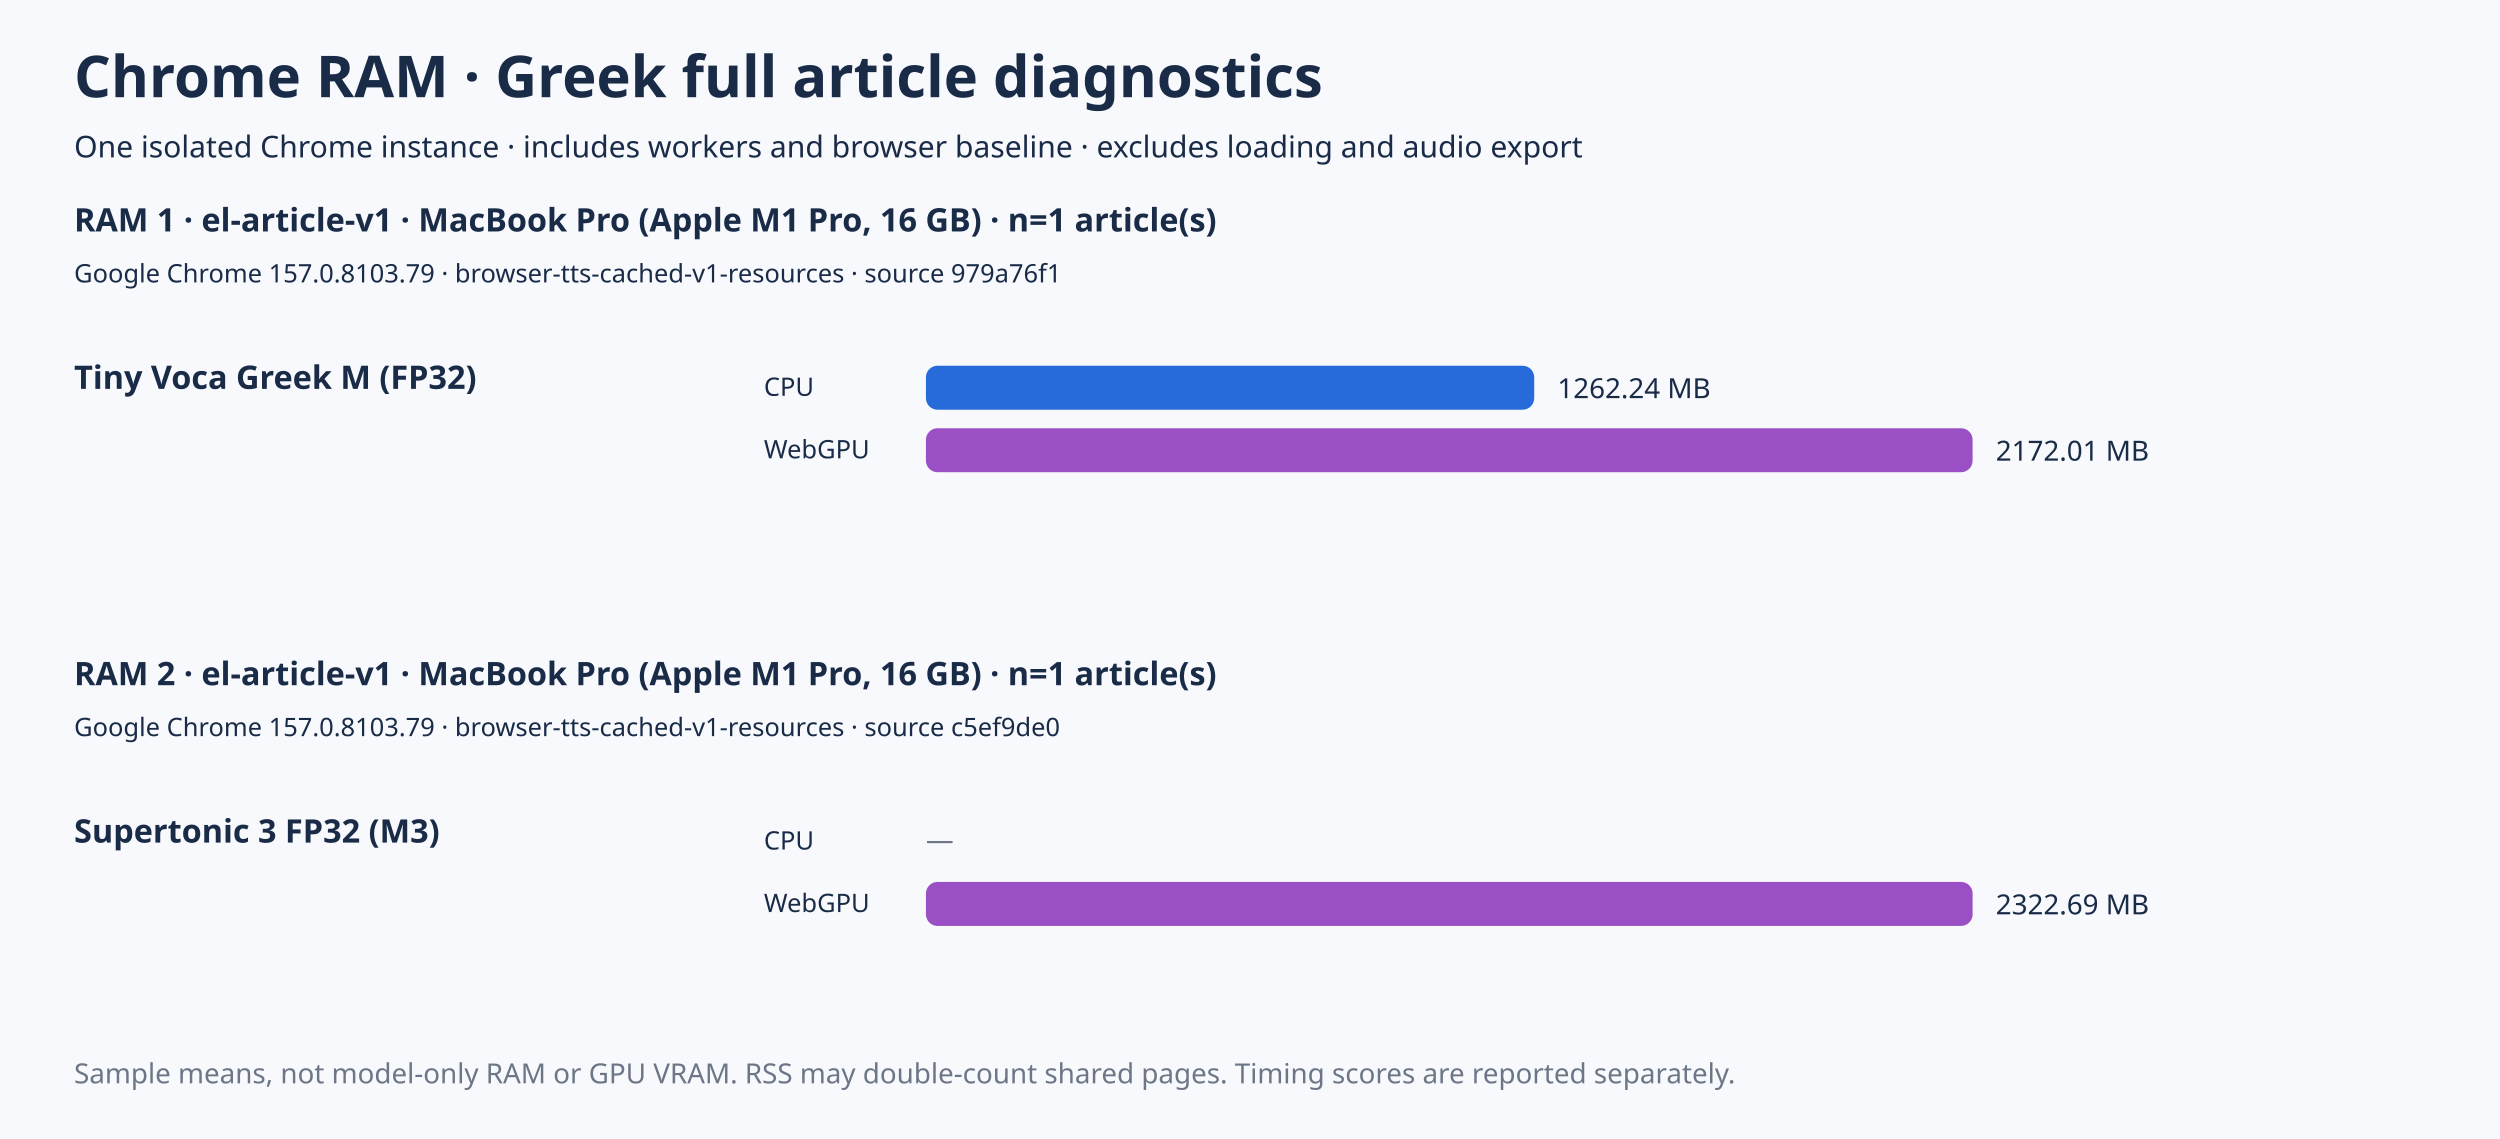
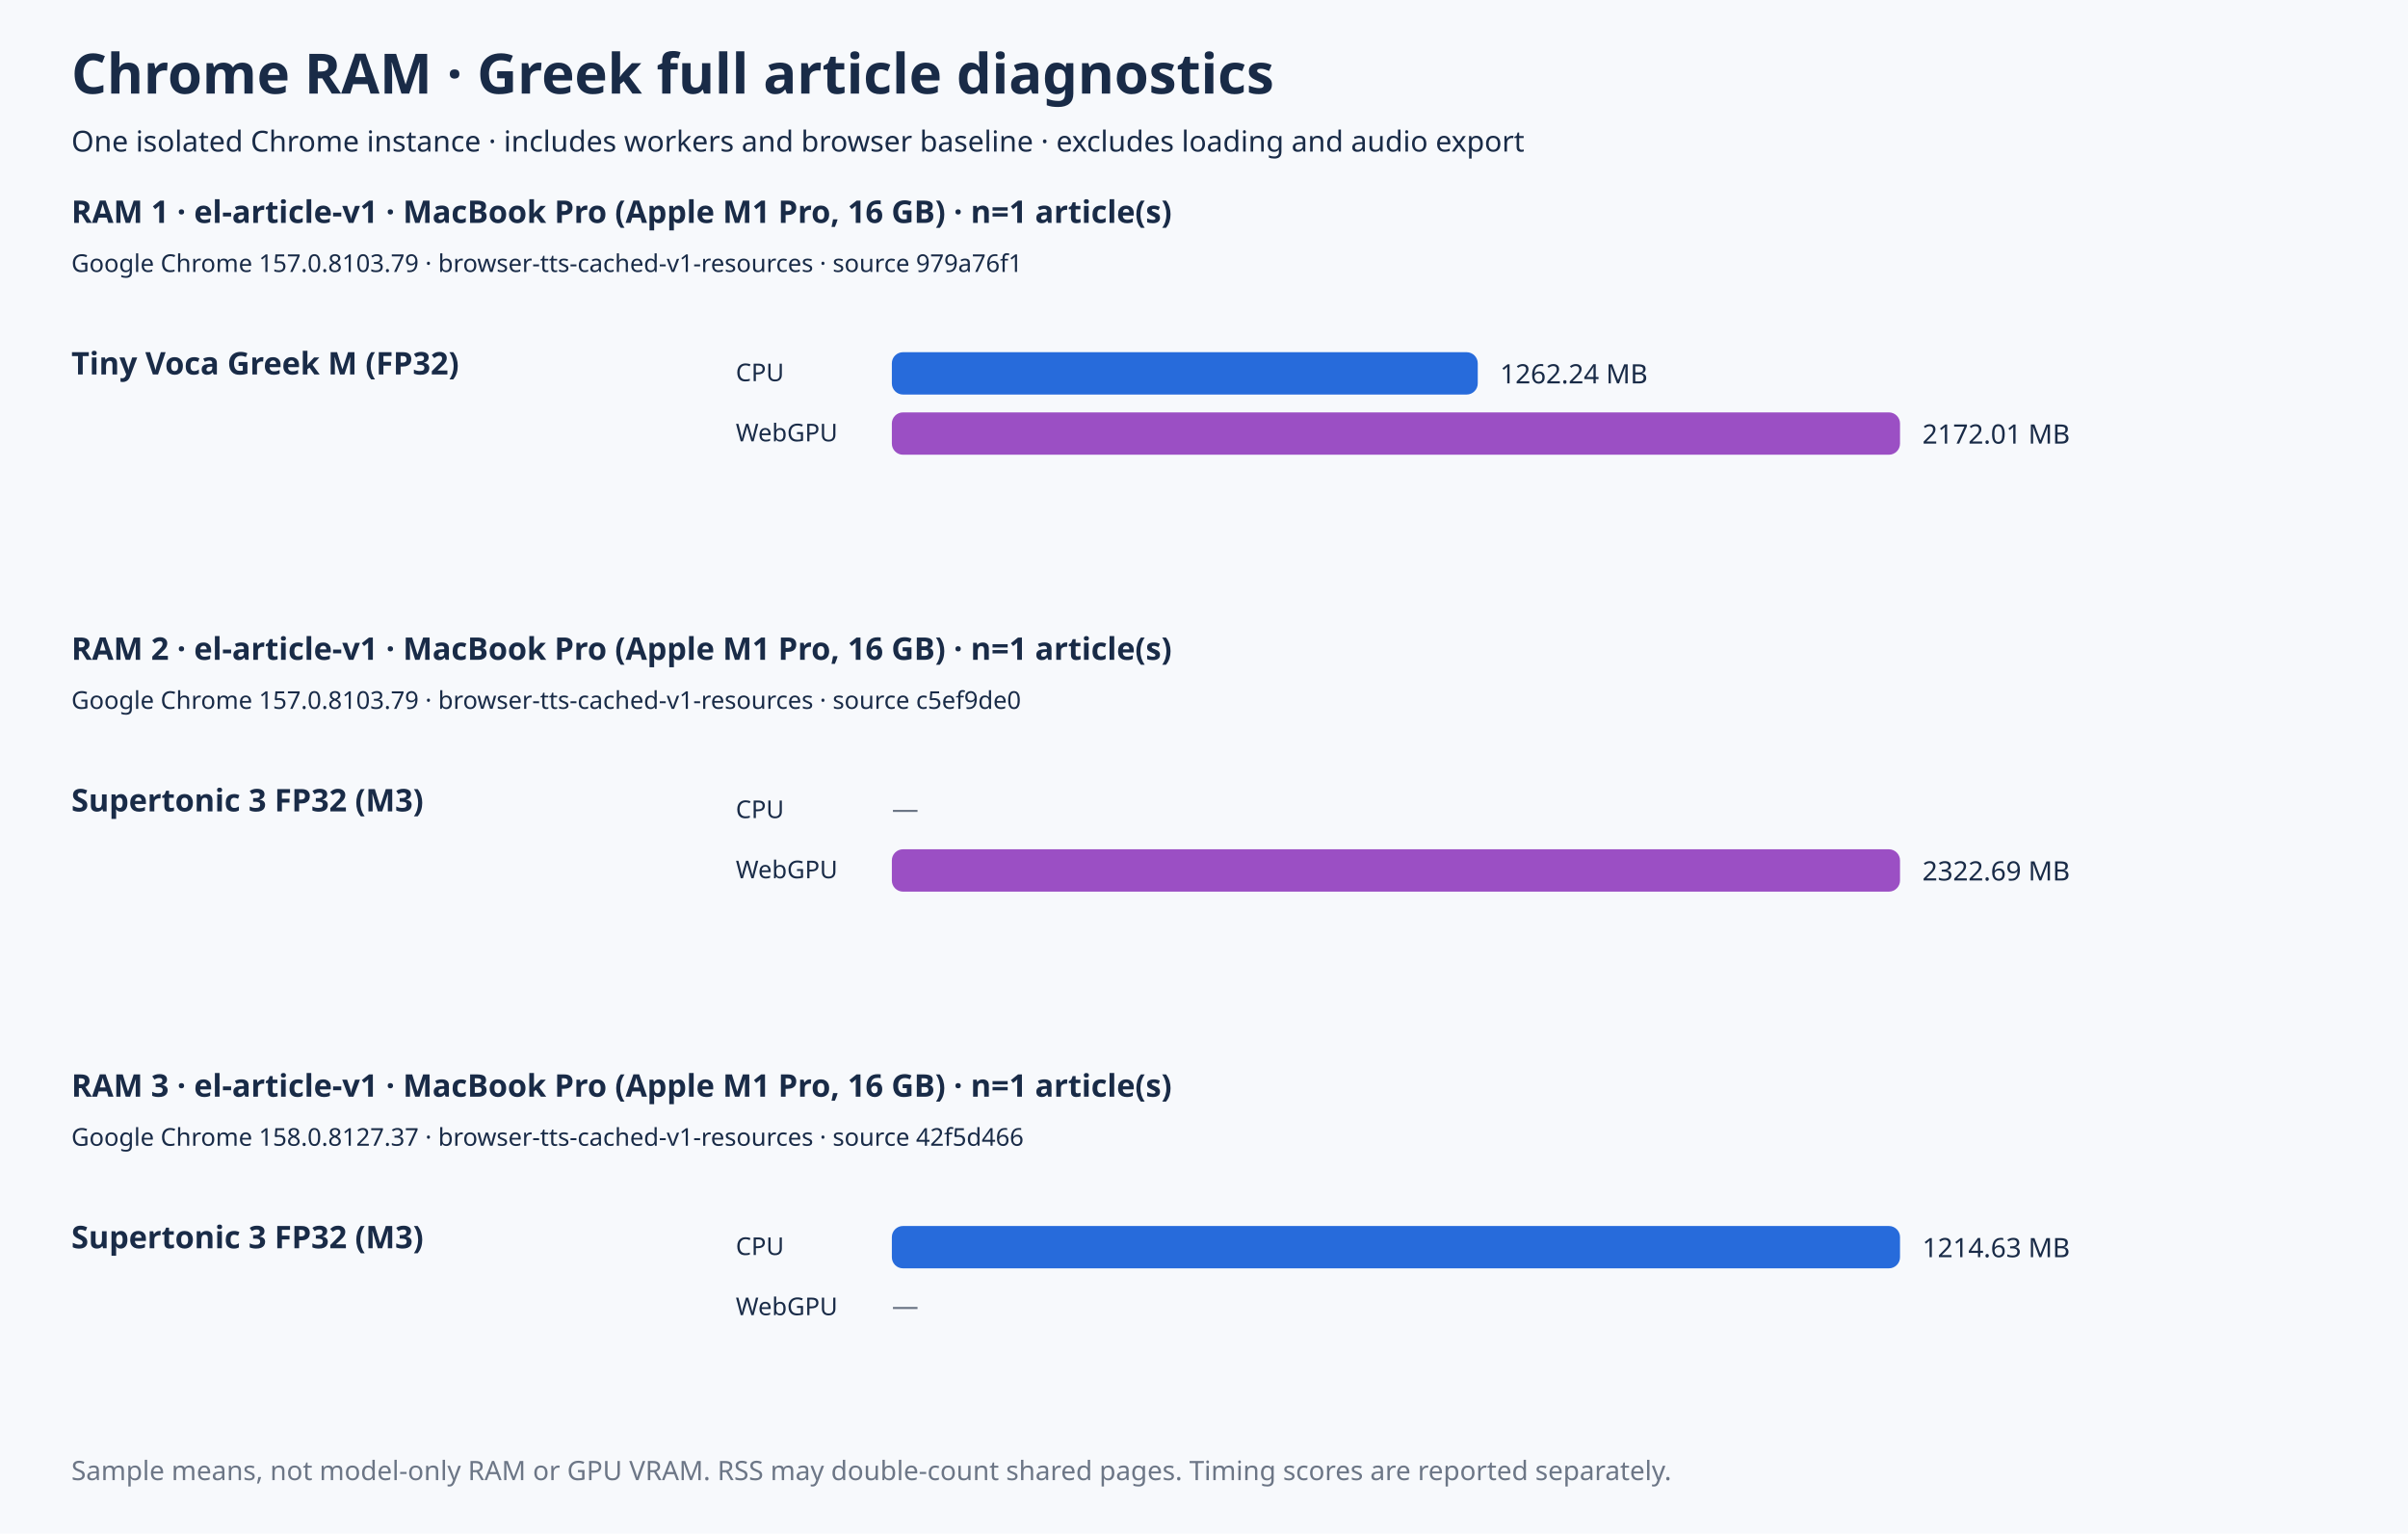
- <svg xmlns="http://www.w3.org/2000/svg" width="1080" height="492" viewBox="0 0 1080 492" role="img" aria-labelledby="title desc">
+ <svg xmlns="http://www.w3.org/2000/svg" width="1080" height="688" viewBox="0 0 1080 688" role="img" aria-labelledby="title desc">
  <rect width="100%" height="100%" fill="#f7f9fc" />
  <g font-family="system-ui,sans-serif" fill="#192b47">
    <text x="32" y="42" font-size="25" font-weight="700">Chrome RAM · Greek full article diagnostics</text>
    <text x="32" y="68" font-size="13">One isolated Chrome instance · includes workers and browser baseline · excludes loading and audio export</text>
    <text x="32" y="100" font-size="14" font-weight="700">RAM 1 · el-article-v1 · MacBook Pro (Apple M1 Pro, 16 GB) · n=1 article(s)</text>
    <text x="32" y="122" font-size="11">Google Chrome 157.0.8103.79 · browser-tts-cached-v1-resources · source 979a76f1</text>
    <text x="32" y="168" font-size="14" font-weight="600">Tiny Voca Greek M (FP32)</text>
    <text x="330" y="171" font-size="11">CPU</text>
    <rect x="400" y="158" width="262.78" height="19" rx="5" fill="#276bdb" />
    <text x="672.78" y="172" font-size="12">1262.24 MB</text>
    <text x="330" y="198" font-size="11">WebGPU</text>
    <rect x="400" y="185" width="452.17" height="19" rx="5" fill="#9b4fc4" />
    <text x="862.17" y="199" font-size="12">2172.01 MB</text>
    <text x="32" y="296" font-size="14" font-weight="700">RAM 2 · el-article-v1 · MacBook Pro (Apple M1 Pro, 16 GB) · n=1 article(s)</text>
    <text x="32" y="318" font-size="11">Google Chrome 157.0.8103.79 · browser-tts-cached-v1-resources · source c5ef9de0</text>
    <text x="32" y="364" font-size="14" font-weight="600">Supertonic 3 FP32 (M3)</text>
    <text x="330" y="367" font-size="11">CPU</text>
    <text x="400" y="367" font-size="12" fill="#6c7686">—</text>
    <text x="330" y="394" font-size="11">WebGPU</text>
    <rect x="400" y="381" width="452.17" height="19" rx="5" fill="#9b4fc4" />
    <text x="862.17" y="395" font-size="12">2322.69 MB</text>
-     <text x="32" y="468" font-size="12" fill="#6c7686">Sample means, not model-only RAM or GPU VRAM. RSS may double-count shared pages. Timing scores are reported separately.</text>
+     <text x="32" y="492" font-size="14" font-weight="700">RAM 3 · el-article-v1 · MacBook Pro (Apple M1 Pro, 16 GB) · n=1 article(s)</text>
+     <text x="32" y="514" font-size="11">Google Chrome 158.0.8127.37 · browser-tts-cached-v1-resources · source 42f5d466</text>
+     <text x="32" y="560" font-size="14" font-weight="600">Supertonic 3 FP32 (M3)</text>
+     <text x="330" y="563" font-size="11">CPU</text>
+     <rect x="400" y="550" width="452.17" height="19" rx="5" fill="#276bdb" />
+     <text x="862.17" y="564" font-size="12">1214.63 MB</text>
+     <text x="330" y="590" font-size="11">WebGPU</text>
+     <text x="400" y="590" font-size="12" fill="#6c7686">—</text>
+     <text x="32" y="664" font-size="12" fill="#6c7686">Sample means, not model-only RAM or GPU VRAM. RSS may double-count shared pages. Timing scores are reported separately.</text>
  </g>
</svg>
